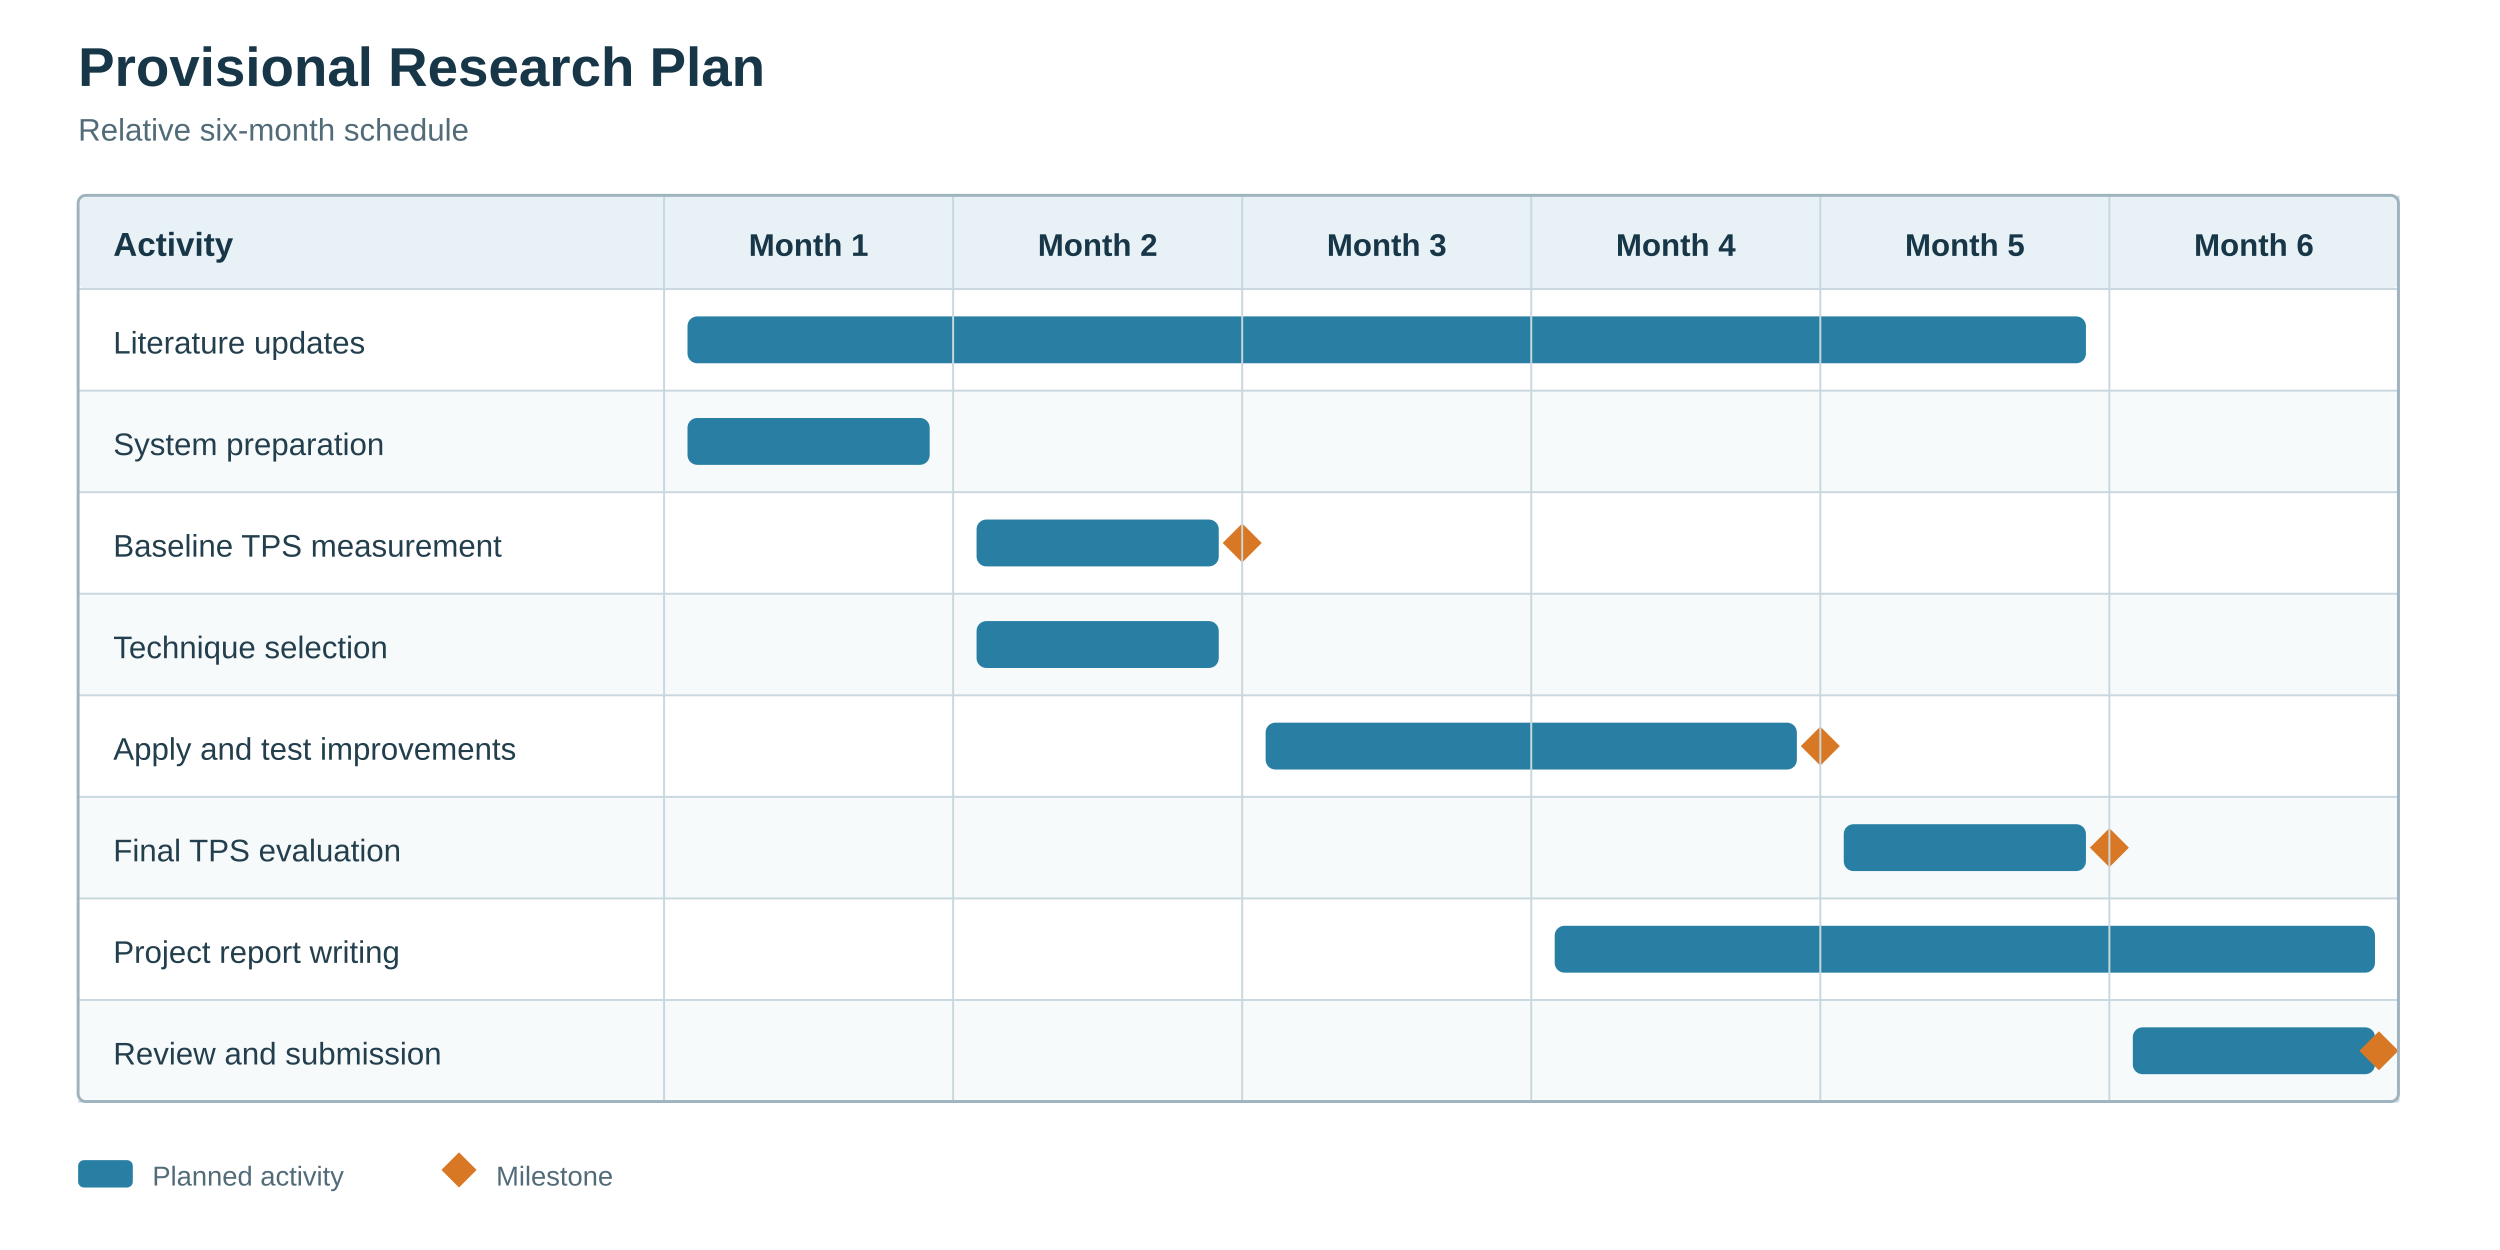
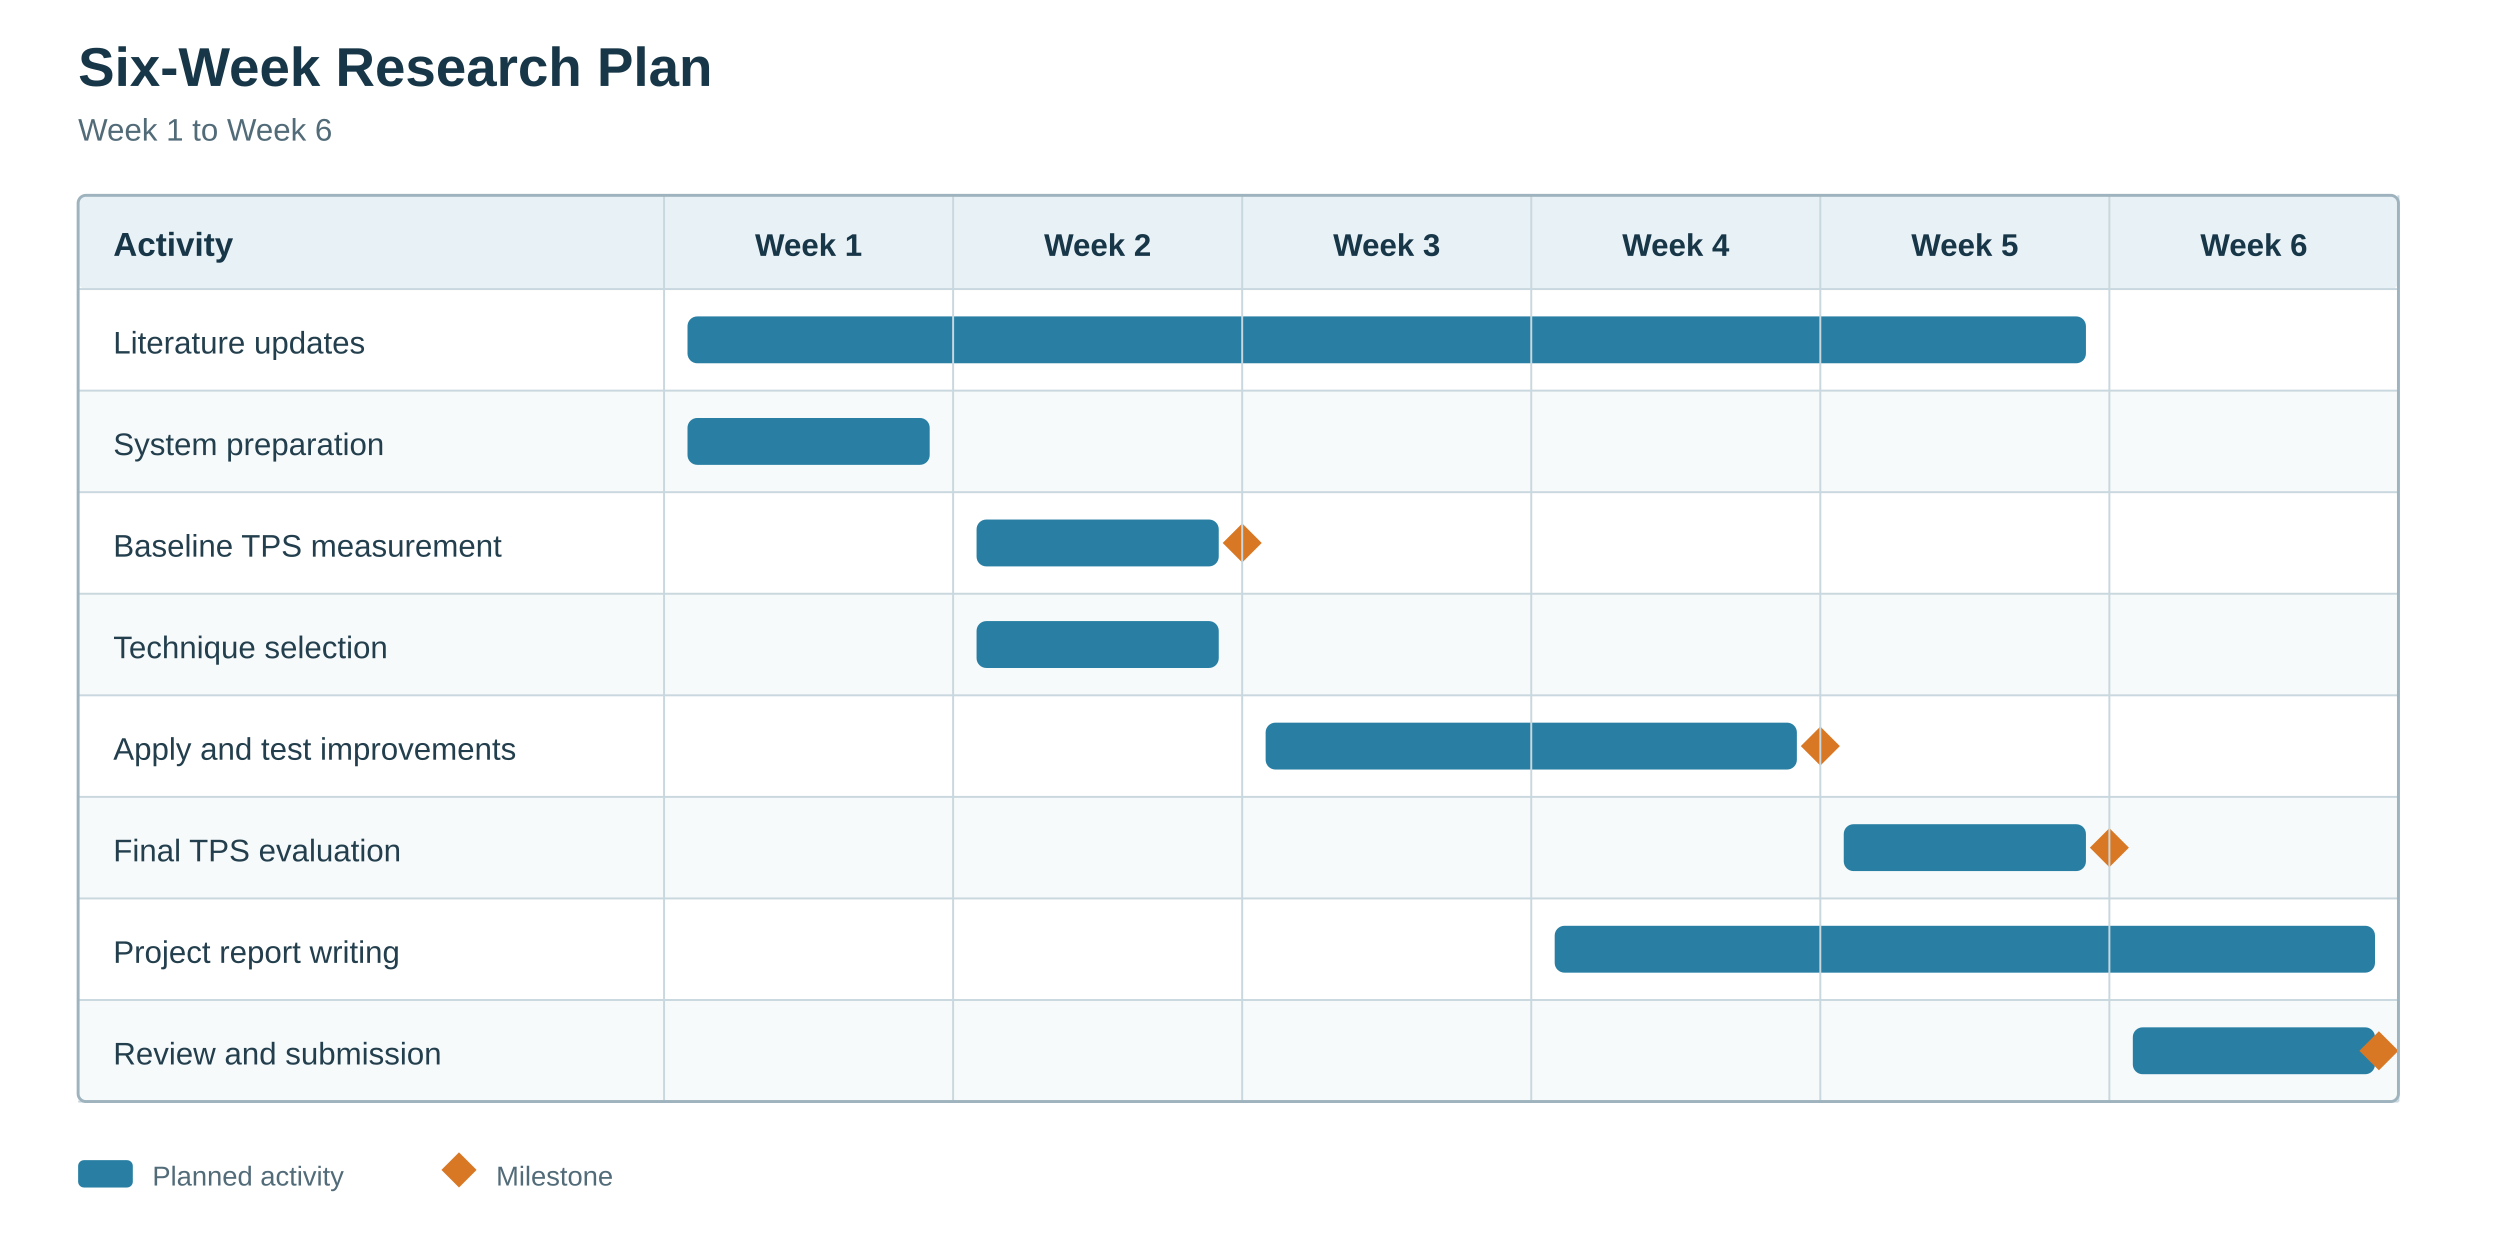
<svg xmlns="http://www.w3.org/2000/svg" width="1280" height="640" viewBox="0 0 1280 640" role="img" aria-labelledby="title description">
  <rect width="1280" height="640" fill="#ffffff" />
-   <text x="40" y="44" fill="#173647" font-family="Arial, sans-serif" font-size="28" font-weight="600">Provisional Research Plan</text>
-   <text x="40" y="72" fill="#526b78" font-family="Arial, sans-serif" font-size="16">Relative six-month schedule</text>
+   <text x="40" y="44" fill="#173647" font-family="Arial, sans-serif" font-size="28" font-weight="600">Six-Week Research Plan</text>
+   <text x="40" y="72" fill="#526b78" font-family="Arial, sans-serif" font-size="16">Week 1 to Week 6</text>
  <rect x="40" y="100" width="1188" height="48" rx="4" fill="#e8f1f5" />
  <text x="58" y="131" fill="#173647" font-family="Arial, sans-serif" font-size="17" font-weight="600">Activity</text>
-   <text x="414" y="131" text-anchor="middle" fill="#173647" font-family="Arial, sans-serif" font-size="16" font-weight="600">Month 1</text>
-   <text x="562" y="131" text-anchor="middle" fill="#173647" font-family="Arial, sans-serif" font-size="16" font-weight="600">Month 2</text>
-   <text x="710" y="131" text-anchor="middle" fill="#173647" font-family="Arial, sans-serif" font-size="16" font-weight="600">Month 3</text>
-   <text x="858" y="131" text-anchor="middle" fill="#173647" font-family="Arial, sans-serif" font-size="16" font-weight="600">Month 4</text>
-   <text x="1006" y="131" text-anchor="middle" fill="#173647" font-family="Arial, sans-serif" font-size="16" font-weight="600">Month 5</text>
-   <text x="1154" y="131" text-anchor="middle" fill="#173647" font-family="Arial, sans-serif" font-size="16" font-weight="600">Month 6</text>
+   <text x="414" y="131" text-anchor="middle" fill="#173647" font-family="Arial, sans-serif" font-size="16" font-weight="600">Week 1</text>
+   <text x="562" y="131" text-anchor="middle" fill="#173647" font-family="Arial, sans-serif" font-size="16" font-weight="600">Week 2</text>
+   <text x="710" y="131" text-anchor="middle" fill="#173647" font-family="Arial, sans-serif" font-size="16" font-weight="600">Week 3</text>
+   <text x="858" y="131" text-anchor="middle" fill="#173647" font-family="Arial, sans-serif" font-size="16" font-weight="600">Week 4</text>
+   <text x="1006" y="131" text-anchor="middle" fill="#173647" font-family="Arial, sans-serif" font-size="16" font-weight="600">Week 5</text>
+   <text x="1154" y="131" text-anchor="middle" fill="#173647" font-family="Arial, sans-serif" font-size="16" font-weight="600">Week 6</text>
  <rect x="40" y="148" width="1188" height="52" fill="#ffffff" />
  <rect x="40" y="200" width="1188" height="52" fill="#f7fafb" />
  <rect x="40" y="252" width="1188" height="52" fill="#ffffff" />
  <rect x="40" y="304" width="1188" height="52" fill="#f7fafb" />
  <rect x="40" y="356" width="1188" height="52" fill="#ffffff" />
  <rect x="40" y="408" width="1188" height="52" fill="#f7fafb" />
  <rect x="40" y="460" width="1188" height="52" fill="#ffffff" />
  <rect x="40" y="512" width="1188" height="52" fill="#f7fafb" />
  <g fill="#233f4d" font-family="Arial, sans-serif" font-size="16">
    <text x="58" y="181">Literature updates</text>
    <text x="58" y="233">System preparation</text>
    <text x="58" y="285">Baseline TPS measurement</text>
    <text x="58" y="337">Technique selection</text>
    <text x="58" y="389">Apply and test improvements</text>
    <text x="58" y="441">Final TPS evaluation</text>
    <text x="58" y="493">Project report writing</text>
    <text x="58" y="545">Review and submission</text>
  </g>
  <g fill="#287fa3">
    <rect x="352" y="162" width="716" height="24" rx="5" />
    <rect x="352" y="214" width="124" height="24" rx="5" />
    <rect x="500" y="266" width="124" height="24" rx="5" />
    <rect x="500" y="318" width="124" height="24" rx="5" />
    <rect x="648" y="370" width="272" height="24" rx="5" />
    <rect x="944" y="422" width="124" height="24" rx="5" />
    <rect x="796" y="474" width="420" height="24" rx="5" />
    <rect x="1092" y="526" width="124" height="24" rx="5" />
  </g>
  <g fill="#d97824">
    <path d="M636 268 L646 278 L636 288 L626 278 Z" />
    <path d="M932 372 L942 382 L932 392 L922 382 Z" />
    <path d="M1080 424 L1090 434 L1080 444 L1070 434 Z" />
    <path d="M1218 528 L1228 538 L1218 548 L1208 538 Z" />
  </g>
  <g stroke="#c9d7de" stroke-width="1">
    <line x1="40" y1="148" x2="1228" y2="148" />
    <line x1="40" y1="200" x2="1228" y2="200" />
    <line x1="40" y1="252" x2="1228" y2="252" />
    <line x1="40" y1="304" x2="1228" y2="304" />
    <line x1="40" y1="356" x2="1228" y2="356" />
    <line x1="40" y1="408" x2="1228" y2="408" />
    <line x1="40" y1="460" x2="1228" y2="460" />
    <line x1="40" y1="512" x2="1228" y2="512" />
    <line x1="40" y1="564" x2="1228" y2="564" />
    <line x1="340" y1="100" x2="340" y2="564" />
    <line x1="488" y1="100" x2="488" y2="564" />
    <line x1="636" y1="100" x2="636" y2="564" />
    <line x1="784" y1="100" x2="784" y2="564" />
    <line x1="932" y1="100" x2="932" y2="564" />
    <line x1="1080" y1="100" x2="1080" y2="564" />
    <line x1="1228" y1="100" x2="1228" y2="564" />
  </g>
  <rect x="40" y="100" width="1188" height="464" rx="4" fill="none" stroke="#9eb3bd" stroke-width="1.5" />
  <rect x="40" y="594" width="28" height="14" rx="3" fill="#287fa3" />
  <text x="78" y="607" fill="#526b78" font-family="Arial, sans-serif" font-size="14">Planned activity</text>
  <path d="M235 590 L244 599 L235 608 L226 599 Z" fill="#d97824" />
  <text x="254" y="607" fill="#526b78" font-family="Arial, sans-serif" font-size="14">Milestone</text>
</svg>
